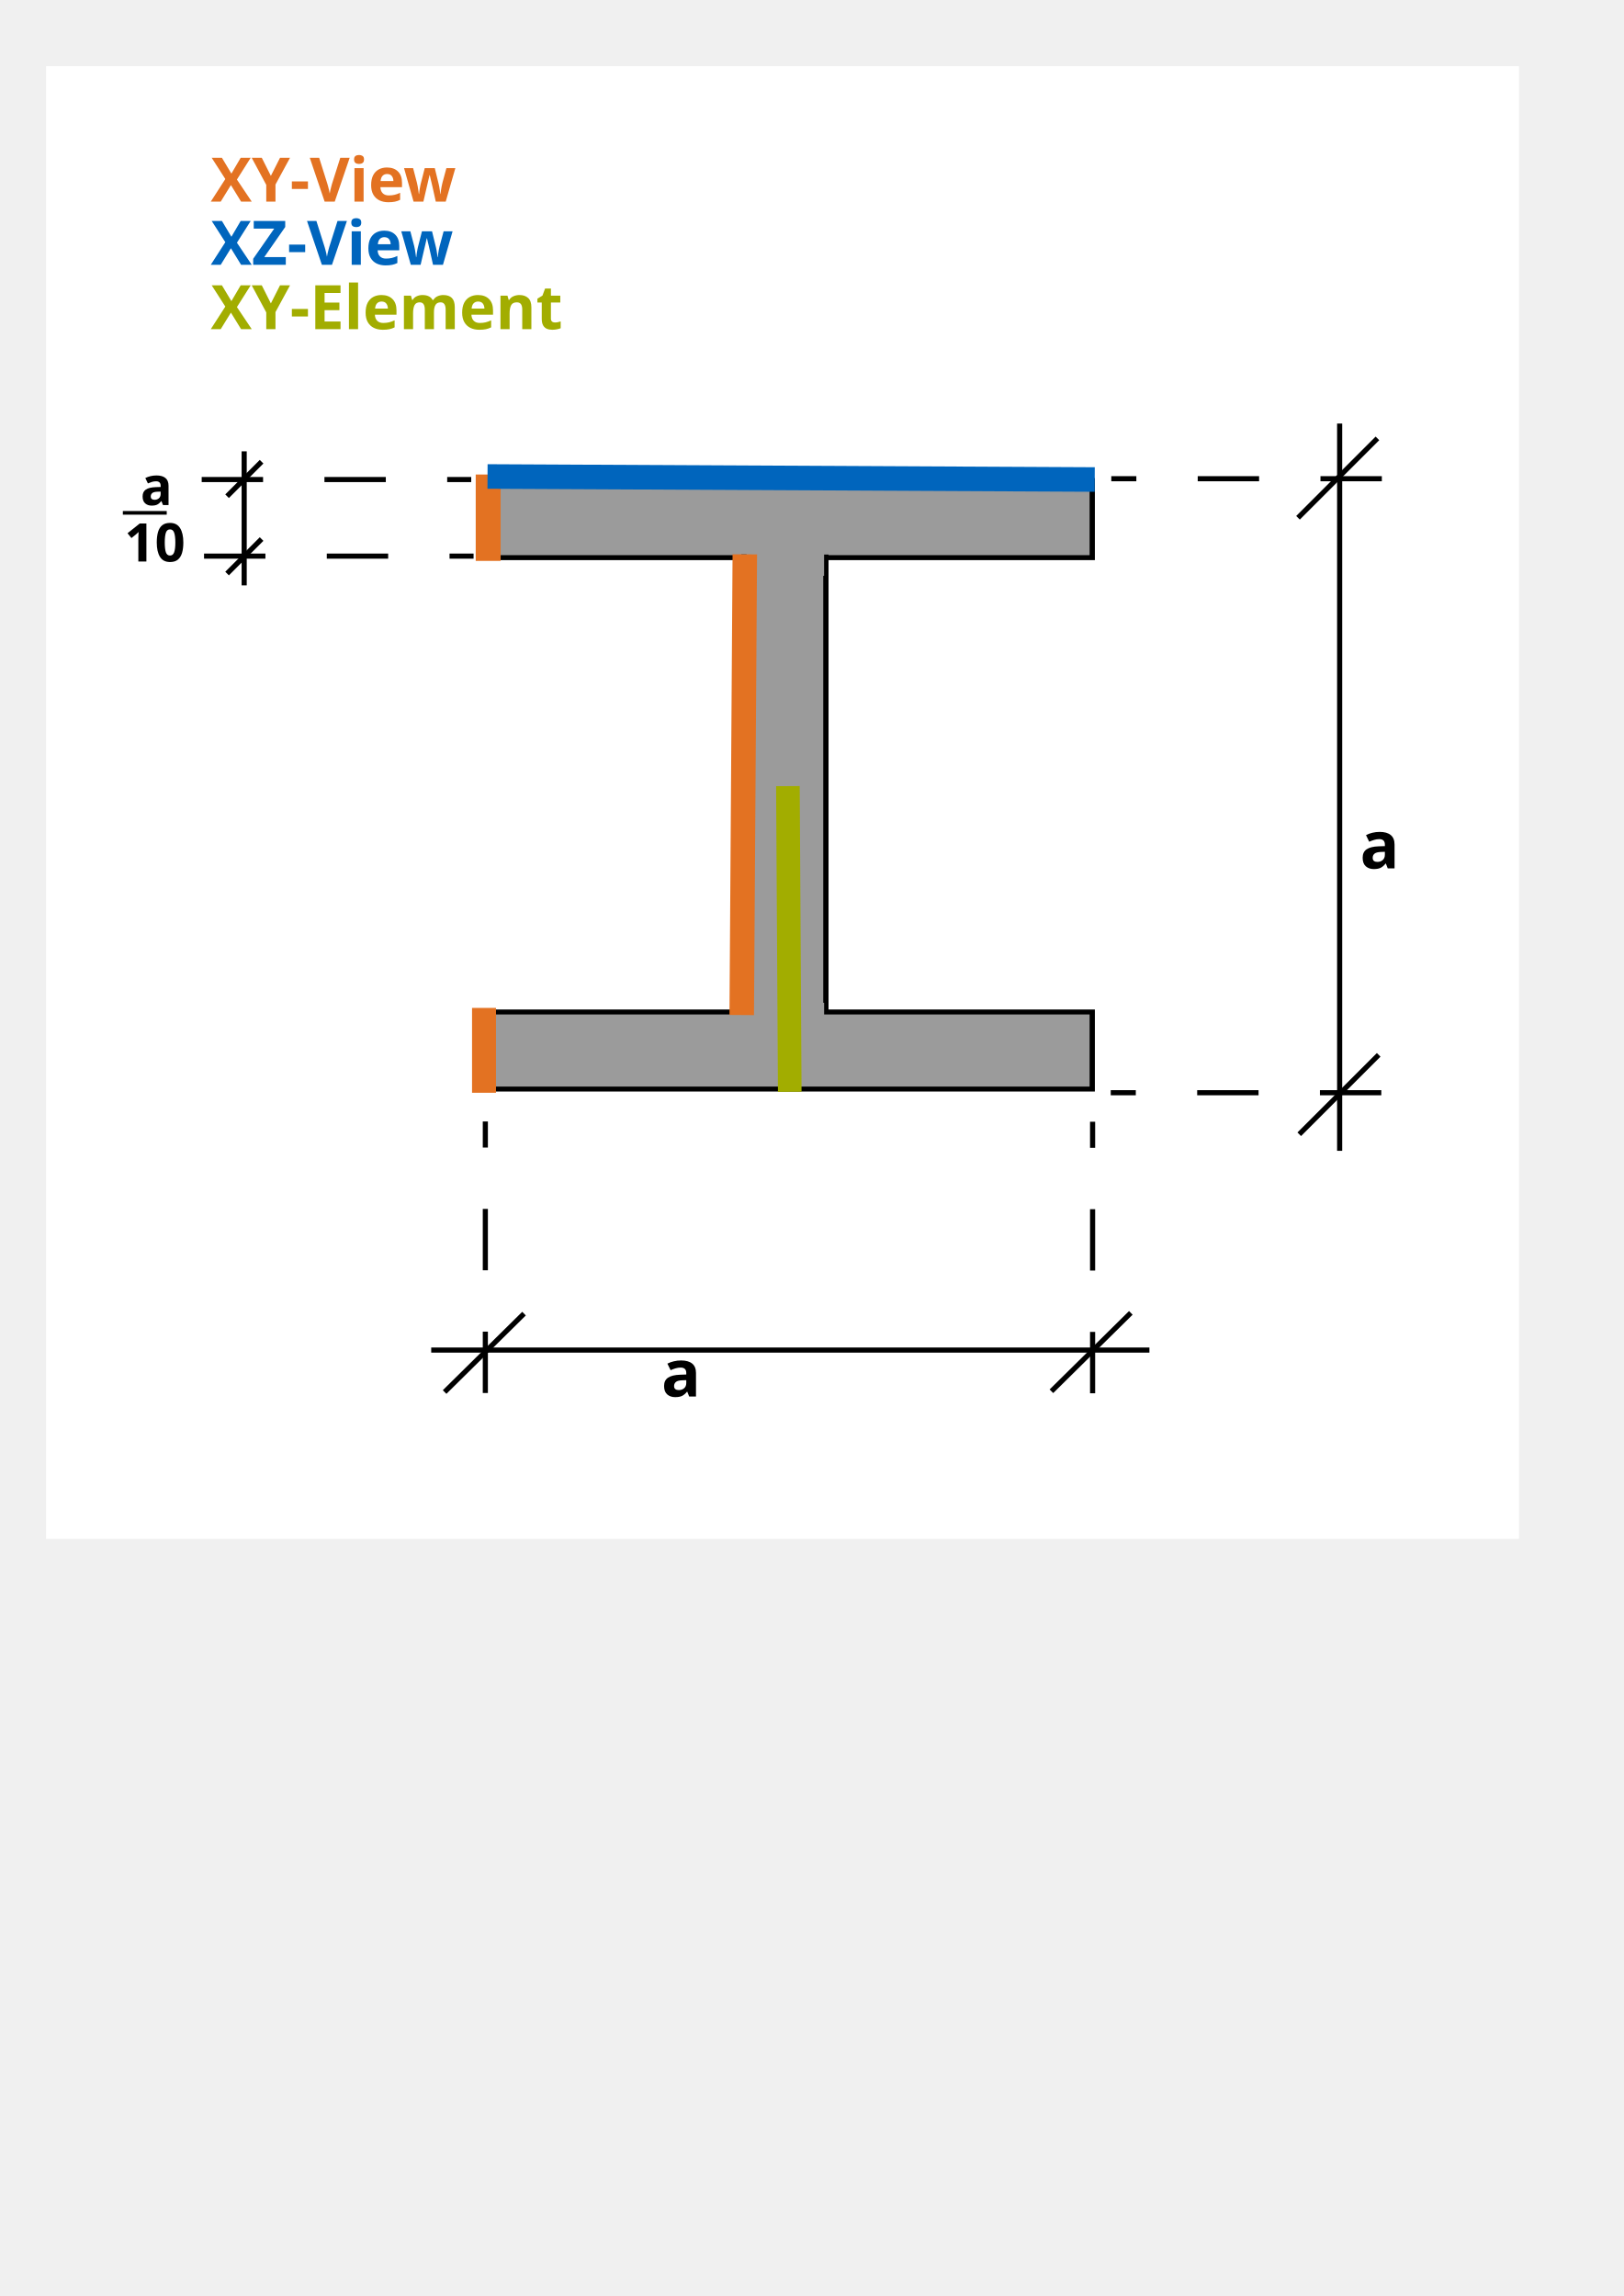
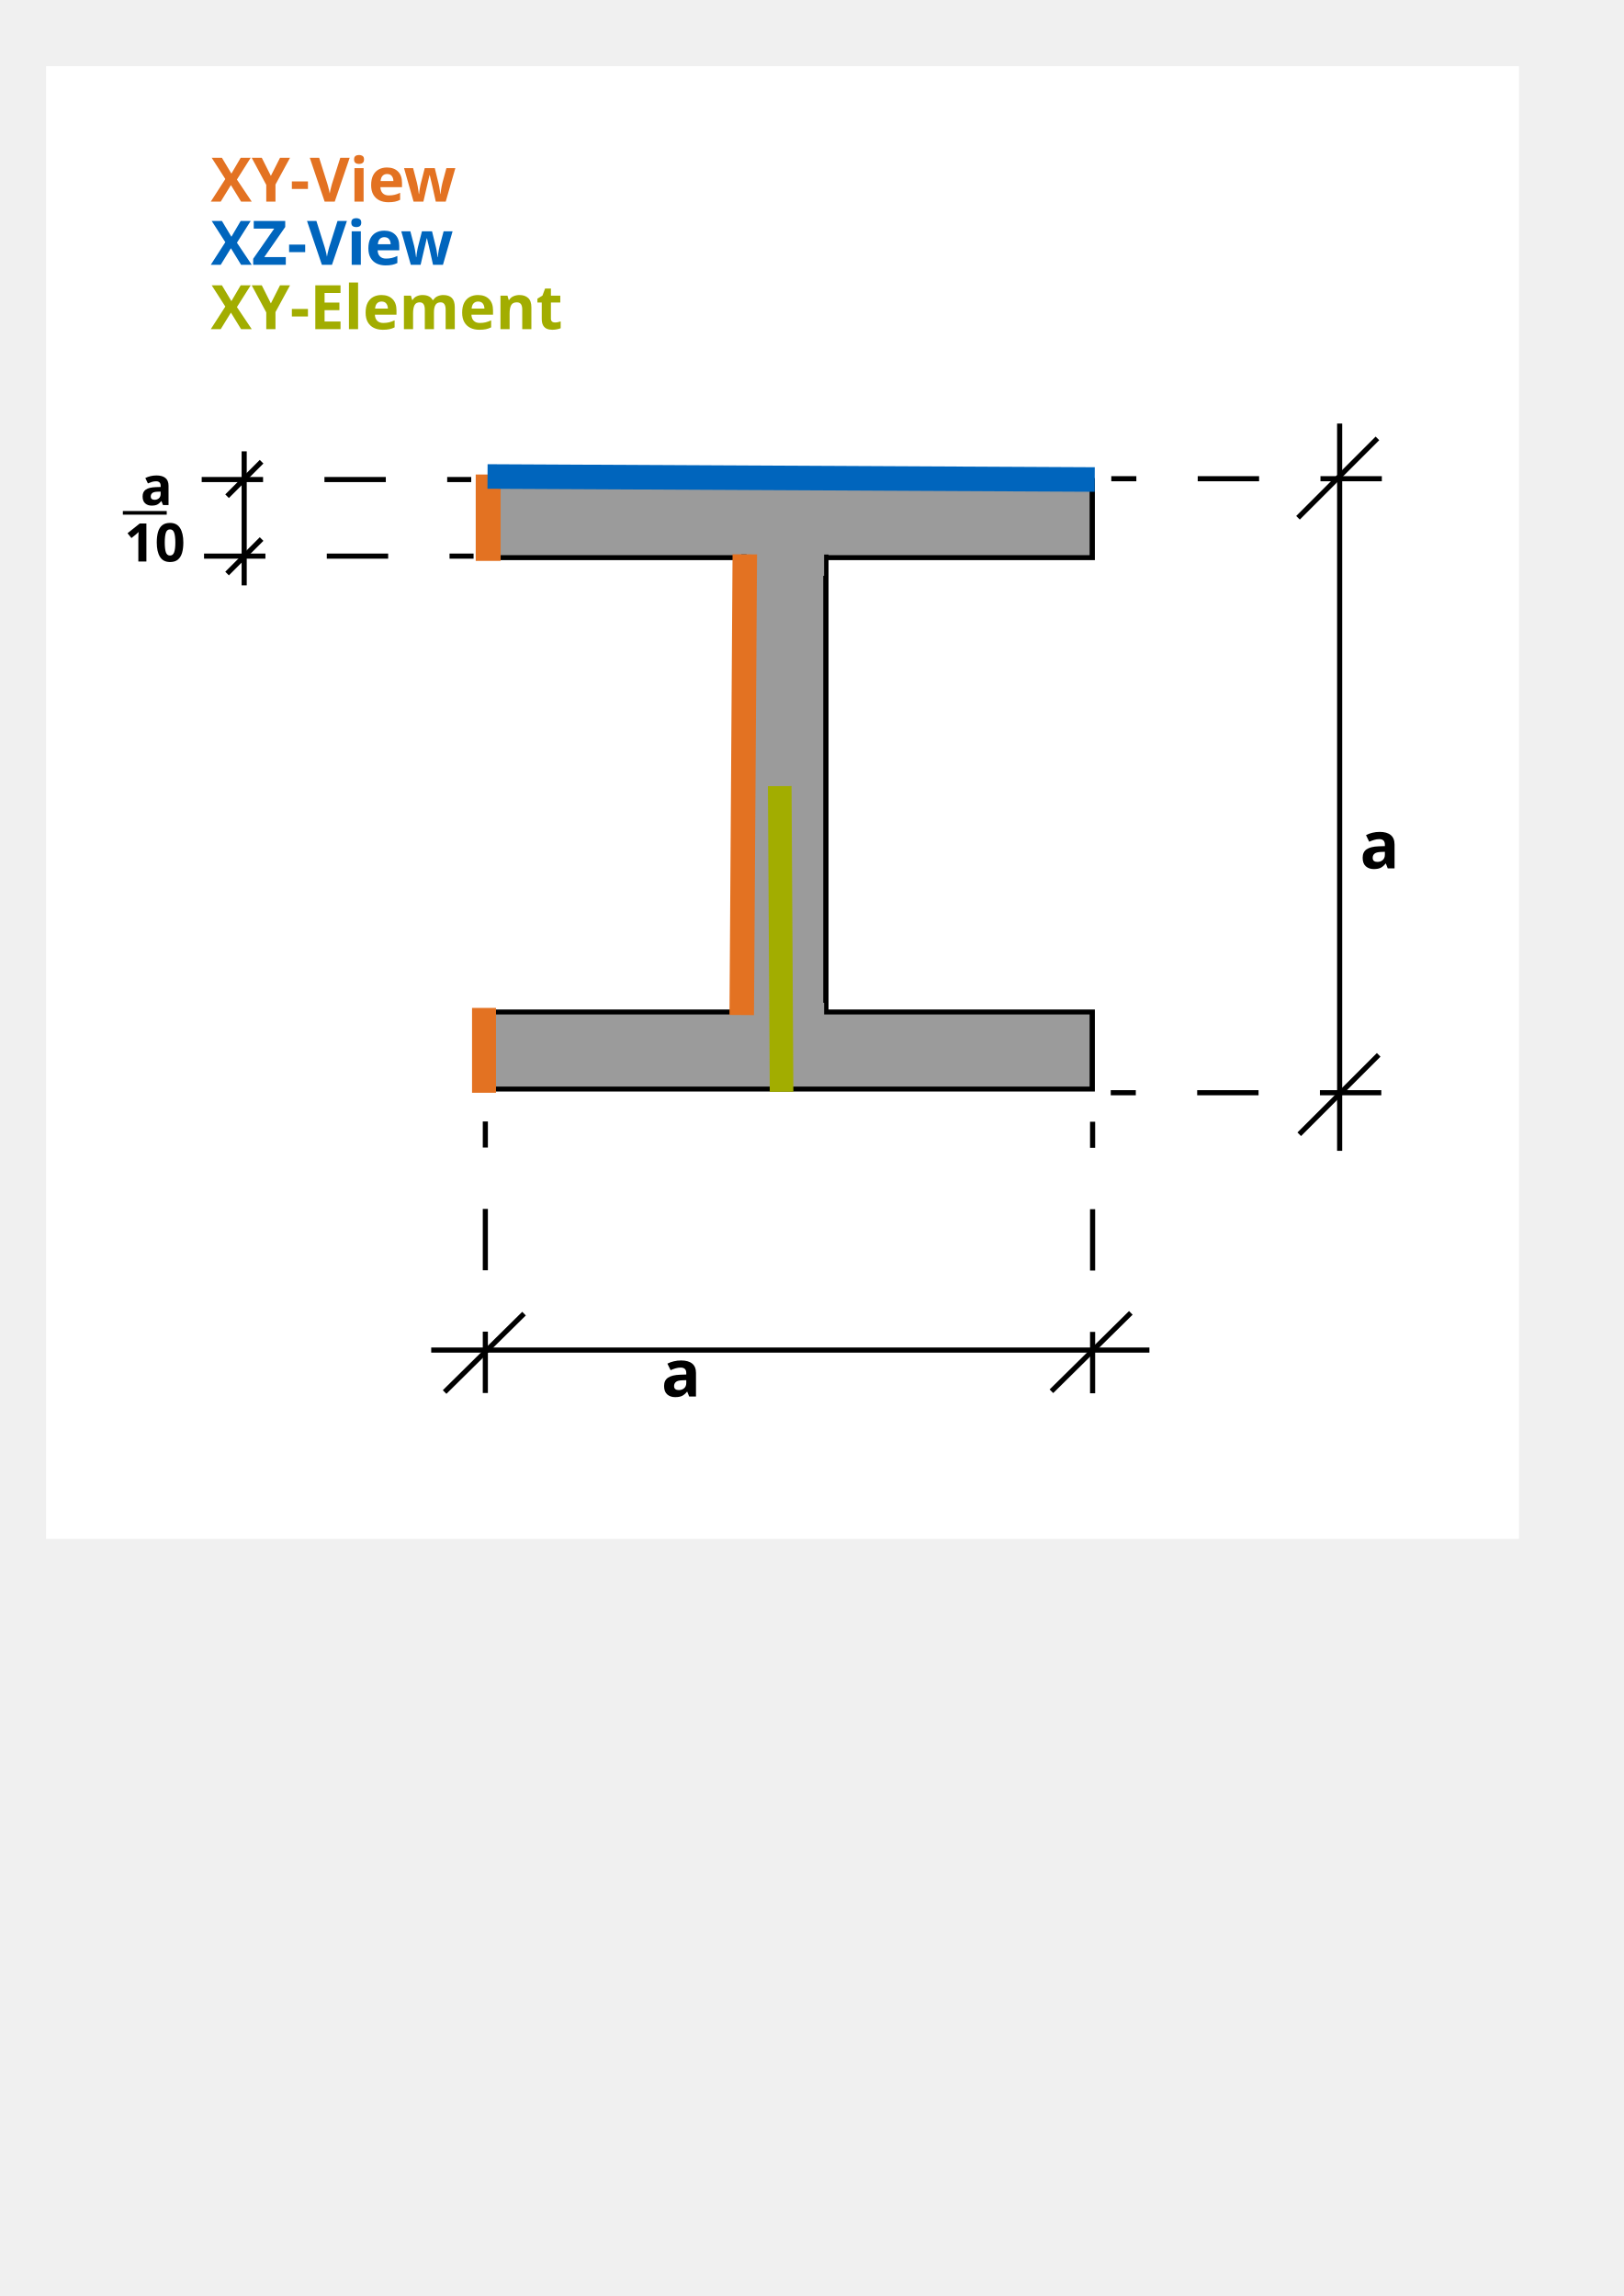
<svg xmlns="http://www.w3.org/2000/svg" width="210mm" height="297mm" id="svg2" version="1.1">
  <defs id="defs4" />
  <g id="layer1">
    <rect style="fill:#ffffff;fill-opacity:1;stroke:none" id="rect5295" width="720" height="720" x="22.5" y="32.362" />
    <g id="g3764" transform="matrix(1.001733,0,0,0.9421359,7.721991,24.06702)" style="fill:#9b9b9b;fill-opacity:1;stroke:#000000;stroke-width:2.573;stroke-miterlimit:4;stroke-opacity:1;stroke-dasharray:none">
      <g style="fill:#9b9b9b;fill-opacity:1;stroke:#000000;stroke-width:2.573;stroke-miterlimit:4;stroke-opacity:1;stroke-dasharray:none" id="g2990">
        <g style="fill:#9b9b9b;fill-opacity:1;stroke:#000000;stroke-width:2.573;stroke-miterlimit:4;stroke-opacity:1;stroke-dasharray:none" id="g2985">
          <rect y="223.829" x="228.294" height="40" width="296.985" id="rect3769" style="fill:#9b9b9b;fill-opacity:1;fill-rule:nonzero;stroke:#000000;stroke-width:2.573;stroke-linecap:butt;stroke-linejoin:miter;stroke-miterlimit:4;stroke-opacity:1;stroke-dasharray:none;stroke-dashoffset:21.996" />
          <rect y="260.4" x="355.307" height="242.437" width="40" id="rect3773" style="fill:#9b9b9b;fill-opacity:1;fill-rule:nonzero;stroke:#000000;stroke-width:2.573;stroke-linecap:butt;stroke-linejoin:miter;stroke-miterlimit:4;stroke-opacity:1;stroke-dasharray:none;stroke-dashoffset:21.996" />
          <rect y="499.601" x="228.294" height="40" width="296.985" id="rect3769-3" style="fill:#9b9b9b;fill-opacity:1;fill-rule:nonzero;stroke:#000000;stroke-width:2.573;stroke-linecap:butt;stroke-linejoin:miter;stroke-miterlimit:4;stroke-opacity:1;stroke-dasharray:none;stroke-dashoffset:21.996" />
        </g>
      </g>
    </g>
    <rect style="fill:#9b9b9b;fill-opacity:1;fill-rule:nonzero;stroke:none" id="rect3771" width="37.532" height="14.986" x="365.317" y="490.257" />
    <rect style="fill:#9b9b9b;fill-opacity:1;fill-rule:nonzero;stroke:none" id="rect3777" width="7.495" height="9.962" x="390.635" y="488.254" />
    <rect style="fill:#9b9b9b;fill-opacity:1;fill-rule:nonzero;stroke:none" id="rect3771-5" width="37.532" height="14.986" x="365.302" y="266.527" />
    <rect style="fill:#9b9b9b;fill-opacity:1;fill-rule:nonzero;stroke:none" id="rect3771-5-4" width="37.913" height="14.986" x="348.39" y="256.067" />
    <rect style="fill:#9b9b9b;fill-opacity:1;fill-rule:nonzero;stroke:none" id="rect3771-5-4-9" width="37.913" height="14.986" x="379.609" y="256.128" />
    <path id="path3021" d="m 236.601,534.248 c 0,-40.909 0,-41.485 0,-41.485" style="fill:none;stroke:#e37222;stroke-width:11.717;stroke-linecap:butt;stroke-linejoin:miter;stroke-miterlimit:4;stroke-opacity:1;stroke-dasharray:none" />
    <path id="path3021-3-8" d="m 362.569,496.261 c 1.488,-222.118 1.509,-225.246 1.509,-225.246" style="fill:none;stroke:#e37222;stroke-width:11.981;stroke-linecap:butt;stroke-linejoin:miter;stroke-miterlimit:4;stroke-opacity:1;stroke-dasharray:none" />
    <path id="path3021-8" d="m 238.631,274.233 c 0,-41.66 0,-42.247 0,-42.247" style="fill:none;stroke:#e37222;stroke-width:12.181;stroke-linecap:butt;stroke-linejoin:miter;stroke-miterlimit:4;stroke-opacity:1;stroke-dasharray:none" />
    <path id="path3021-3-8-6" d="m 238.314,232.951 c 292.693,1.462 296.816,1.482 296.816,1.482" style="fill:none;stroke:#0065bd;stroke-width:12;stroke-linecap:butt;stroke-linejoin:miter;stroke-miterlimit:4;stroke-opacity:1;stroke-dasharray:none" />
    <path style="fill:none;stroke:#000000;stroke-width:2.5;stroke-linecap:butt;stroke-linejoin:miter;stroke-miterlimit:4;stroke-opacity:1;stroke-dasharray:30, 30;stroke-dashoffset:17.75" d="m 543.223,234.043 142.733,0" id="path3777-4" />
    <path style="fill:none;stroke:#000000;stroke-width:2.5;stroke-linecap:butt;stroke-linejoin:miter;stroke-miterlimit:4;stroke-opacity:1;stroke-dasharray:none" d="m 654.849,207.073 0,355.563" id="path3797" />
    <path style="fill:none;stroke:#000000;stroke-width:2.5;stroke-linecap:butt;stroke-linejoin:miter;stroke-miterlimit:4;stroke-opacity:1;stroke-dasharray:none" d="m 673.313,214.328 c -36.664,36.664 -38.821,38.821 -38.821,38.821" id="path3799" />
    <path style="fill:none;stroke:#000000;stroke-width:2.5;stroke-linecap:butt;stroke-linejoin:miter;stroke-miterlimit:4;stroke-opacity:1;stroke-dasharray:none" d="m 673.925,515.719 c -36.664,36.664 -38.821,38.821 -38.821,38.821" id="path3799-9" />
    <text xml:space="preserve" style="font-size:32.026px;font-style:normal;font-variant:normal;font-weight:bold;font-stretch:normal;text-align:start;line-height:125%;letter-spacing:0px;word-spacing:0px;writing-mode:lr-tb;text-anchor:start;fill:#000000;fill-opacity:1;stroke:none;font-family:Sans;-inkscape-font-specification:Sans Bold" x="664.75" y="424.561" id="text3819">
      <tspan id="tspan3821" x="664.75" y="424.561">a</tspan>
    </text>
    <path style="fill:none;stroke:#000000;stroke-width:2.5;stroke-linecap:butt;stroke-linejoin:miter;stroke-miterlimit:4;stroke-opacity:1;stroke-dasharray:30, 30;stroke-dashoffset:17.25" d="m 534.086,548.424 0,142.733" id="path3777-4-4" />
    <path style="fill:none;stroke:#000000;stroke-width:2.5;stroke-linecap:butt;stroke-linejoin:miter;stroke-miterlimit:4;stroke-opacity:1;stroke-dasharray:none" d="m 561.861,660.05 -351.073,0" id="path3797-9" />
    <path style="fill:none;stroke:#000000;stroke-width:2.5;stroke-linecap:butt;stroke-linejoin:miter;stroke-miterlimit:4;stroke-opacity:1;stroke-dasharray:none" d="m 513.954,680.195 c 36.664,-36.201 38.821,-38.331 38.821,-38.331" id="path3799-1" />
    <path style="fill:none;stroke:#000000;stroke-width:2.5;stroke-linecap:butt;stroke-linejoin:miter;stroke-miterlimit:4;stroke-opacity:1;stroke-dasharray:none" d="m 217.332,680.567 c 36.664,-36.201 38.821,-38.331 38.821,-38.331" id="path3799-9-4" />
    <text xml:space="preserve" style="font-size:31.823px;font-style:normal;font-variant:normal;font-weight:bold;font-stretch:normal;text-align:start;line-height:125%;letter-spacing:0px;word-spacing:0px;writing-mode:lr-tb;text-anchor:start;fill:#000000;fill-opacity:1;stroke:none;font-family:Sans;-inkscape-font-specification:Sans Bold" x="321.213" y="687.104" id="text3819-3" transform="scale(1.006374,0.993666)">
      <tspan id="tspan3821-9" x="321.213" y="687.104">a</tspan>
    </text>
    <path style="fill:none;stroke:#000000;stroke-width:2.5;stroke-linecap:butt;stroke-linejoin:miter;stroke-miterlimit:4;stroke-opacity:1;stroke-dasharray:none" d="m 119.359,286.19 0,-65.527" id="path3797-3" />
    <text xml:space="preserve" style="font-size:26.02px;font-style:normal;font-variant:normal;font-weight:bold;font-stretch:normal;text-align:start;line-height:125%;letter-spacing:0px;word-spacing:0px;writing-mode:lr-tb;text-anchor:start;fill:#000000;fill-opacity:1;stroke:none;font-family:Sans;-inkscape-font-specification:Sans Bold" x="61.851" y="246.93" id="text3819-5">
      <tspan id="tspan3821-4" x="61.851" y="246.93"> a</tspan>
    </text>
    <path style="fill:none;stroke:#000000;stroke-width:2.5;stroke-linecap:butt;stroke-linejoin:miter;stroke-miterlimit:4;stroke-opacity:1;stroke-dasharray:30, 30;stroke-dashoffset:18.25" d="m 230.345,234.448 -142.64,0" id="path3777-4-6-2" />
    <path style="fill:none;stroke:#000000;stroke-width:2.5;stroke-linecap:butt;stroke-linejoin:miter;stroke-miterlimit:4;stroke-opacity:1;stroke-dasharray:none" d="m 111.003,242.604 c 15.931,-15.931 16.868,-16.868 16.868,-16.868" id="path3799-15-6" />
    <path style="fill:none;stroke:#000000;stroke-width:2.5;stroke-linecap:butt;stroke-linejoin:miter;stroke-miterlimit:4;stroke-opacity:1;stroke-dasharray:none" d="m 111.003,280.41 c 15.931,-15.931 16.868,-16.868 16.868,-16.868" id="path3799-15-6-4" />
    <text xml:space="preserve" style="font-size:36.675px;font-style:normal;font-variant:normal;font-weight:bold;font-stretch:normal;text-align:start;line-height:125%;letter-spacing:0px;word-spacing:0px;writing-mode:lr-tb;text-anchor:start;fill:#000000;fill-opacity:1;stroke:none;font-family:Sans;-inkscape-font-specification:Sans Bold" x="33.148" y="348.86" id="text3819-5-6" transform="scale(1.409496,0.7094734)">
      <tspan id="tspan3821-4-1" x="33.148" y="348.86"> _</tspan>
    </text>
    <text xml:space="preserve" style="font-size:26.02px;font-style:normal;font-variant:normal;font-weight:bold;font-stretch:normal;text-align:start;line-height:125%;letter-spacing:0px;word-spacing:0px;writing-mode:lr-tb;text-anchor:start;fill:#000000;fill-opacity:1;stroke:none;font-family:Sans;-inkscape-font-specification:Sans Bold" x="60.811" y="274.509" id="text3819-5-4">
      <tspan id="tspan3821-4-0" x="60.811" y="274.509">10</tspan>
    </text>
    <path style="fill:none;stroke:#000000;stroke-width:2.5;stroke-linecap:butt;stroke-linejoin:miter;stroke-miterlimit:4;stroke-opacity:1;stroke-dasharray:30, 30;stroke-dashoffset:18.25" d="m 231.494,271.889 -142.64,0" id="path3777-4-6-2-5" />
    <path style="fill:none;stroke:#000000;stroke-width:2.5;stroke-linecap:butt;stroke-linejoin:miter;stroke-miterlimit:4;stroke-opacity:1;stroke-dasharray:30, 30;stroke-dashoffset:17.25" d="m 237.242,548.291 0,142.733" id="path3777-4-4-2" />
    <path style="fill:none;stroke:#000000;stroke-width:2.5;stroke-linecap:butt;stroke-linejoin:miter;stroke-miterlimit:4;stroke-opacity:1;stroke-dasharray:30, 30;stroke-dashoffset:17.75" d="m 542.955,534.234 142.733,0" id="path3777-4-2" />
    <flowRoot xml:space="preserve" id="flowRoot3892" style="fill:none;stroke:none;stroke-opacity:1;stroke-width:1px;stroke-linejoin:miter;stroke-linecap:butt;fill-opacity:1;font-family:Sans;font-style:normal;font-weight:normal;font-size:22px;line-height:125%;letter-spacing:0px;word-spacing:0px">
      <flowRegion id="flowRegion3894">
        <rect id="rect3896" width="157.584" height="38.386" x="78.792" y="70.494" style="fill:none" />
      </flowRegion>
      <flowPara id="flowPara3898" />
    </flowRoot>
    <text xml:space="preserve" style="font-size:30px;font-style:normal;font-variant:normal;font-weight:bold;font-stretch:normal;text-align:start;line-height:125%;letter-spacing:0px;word-spacing:0px;writing-mode:lr-tb;text-anchor:start;fill:#e37222;fill-opacity:1;stroke:none;font-family:Sans;-inkscape-font-specification:Sans Bold" x="103.036" y="98.575" id="text3900">
      <tspan x="103.036" y="98.575" id="tspan3904">XY-View</tspan>
    </text>
    <text xml:space="preserve" style="font-size:30px;font-style:normal;font-variant:normal;font-weight:bold;font-stretch:normal;text-align:start;line-height:125%;letter-spacing:0px;word-spacing:0px;writing-mode:lr-tb;text-anchor:start;fill:#0065bd;fill-opacity:1;stroke:none;font-family:Sans;-inkscape-font-specification:Sans Bold" x="103.036" y="129.457" id="text3900-4">
      <tspan x="103.036" y="129.457" id="tspan3904-6">XZ-View</tspan>
    </text>
    <text xml:space="preserve" style="font-size:30px;font-style:normal;font-variant:normal;font-weight:bold;font-stretch:normal;text-align:start;line-height:125%;letter-spacing:0px;word-spacing:0px;writing-mode:lr-tb;text-anchor:start;fill:#a2ad00;fill-opacity:1;stroke:none;font-family:Sans;-inkscape-font-specification:Sans Bold" x="103.036" y="160.924" id="text3900-4-6">
      <tspan x="103.036" y="160.924" id="tspan3904-6-1">XY-Element</tspan>
    </text>
-     <path style="fill:none;stroke:#a2ad00;stroke-width:11.54;stroke-linecap:butt;stroke-linejoin:miter;stroke-miterlimit:4;stroke-opacity:1;stroke-dasharray:none" d="m 386.044,533.794 c -0.888,-147.384 -0.9,-149.46 -0.9,-149.46" id="path3021-3-8-4" />
+     <path style="fill:none;stroke:#a2ad00;stroke-width:11.54;stroke-linecap:butt;stroke-linejoin:miter;stroke-miterlimit:4;stroke-opacity:1;stroke-dasharray:none" d="m 382.044,533.794 c -0.888,-147.384 -0.9,-149.46 -0.9,-149.46" id="path3021-3-8-4" />
  </g>
</svg>
